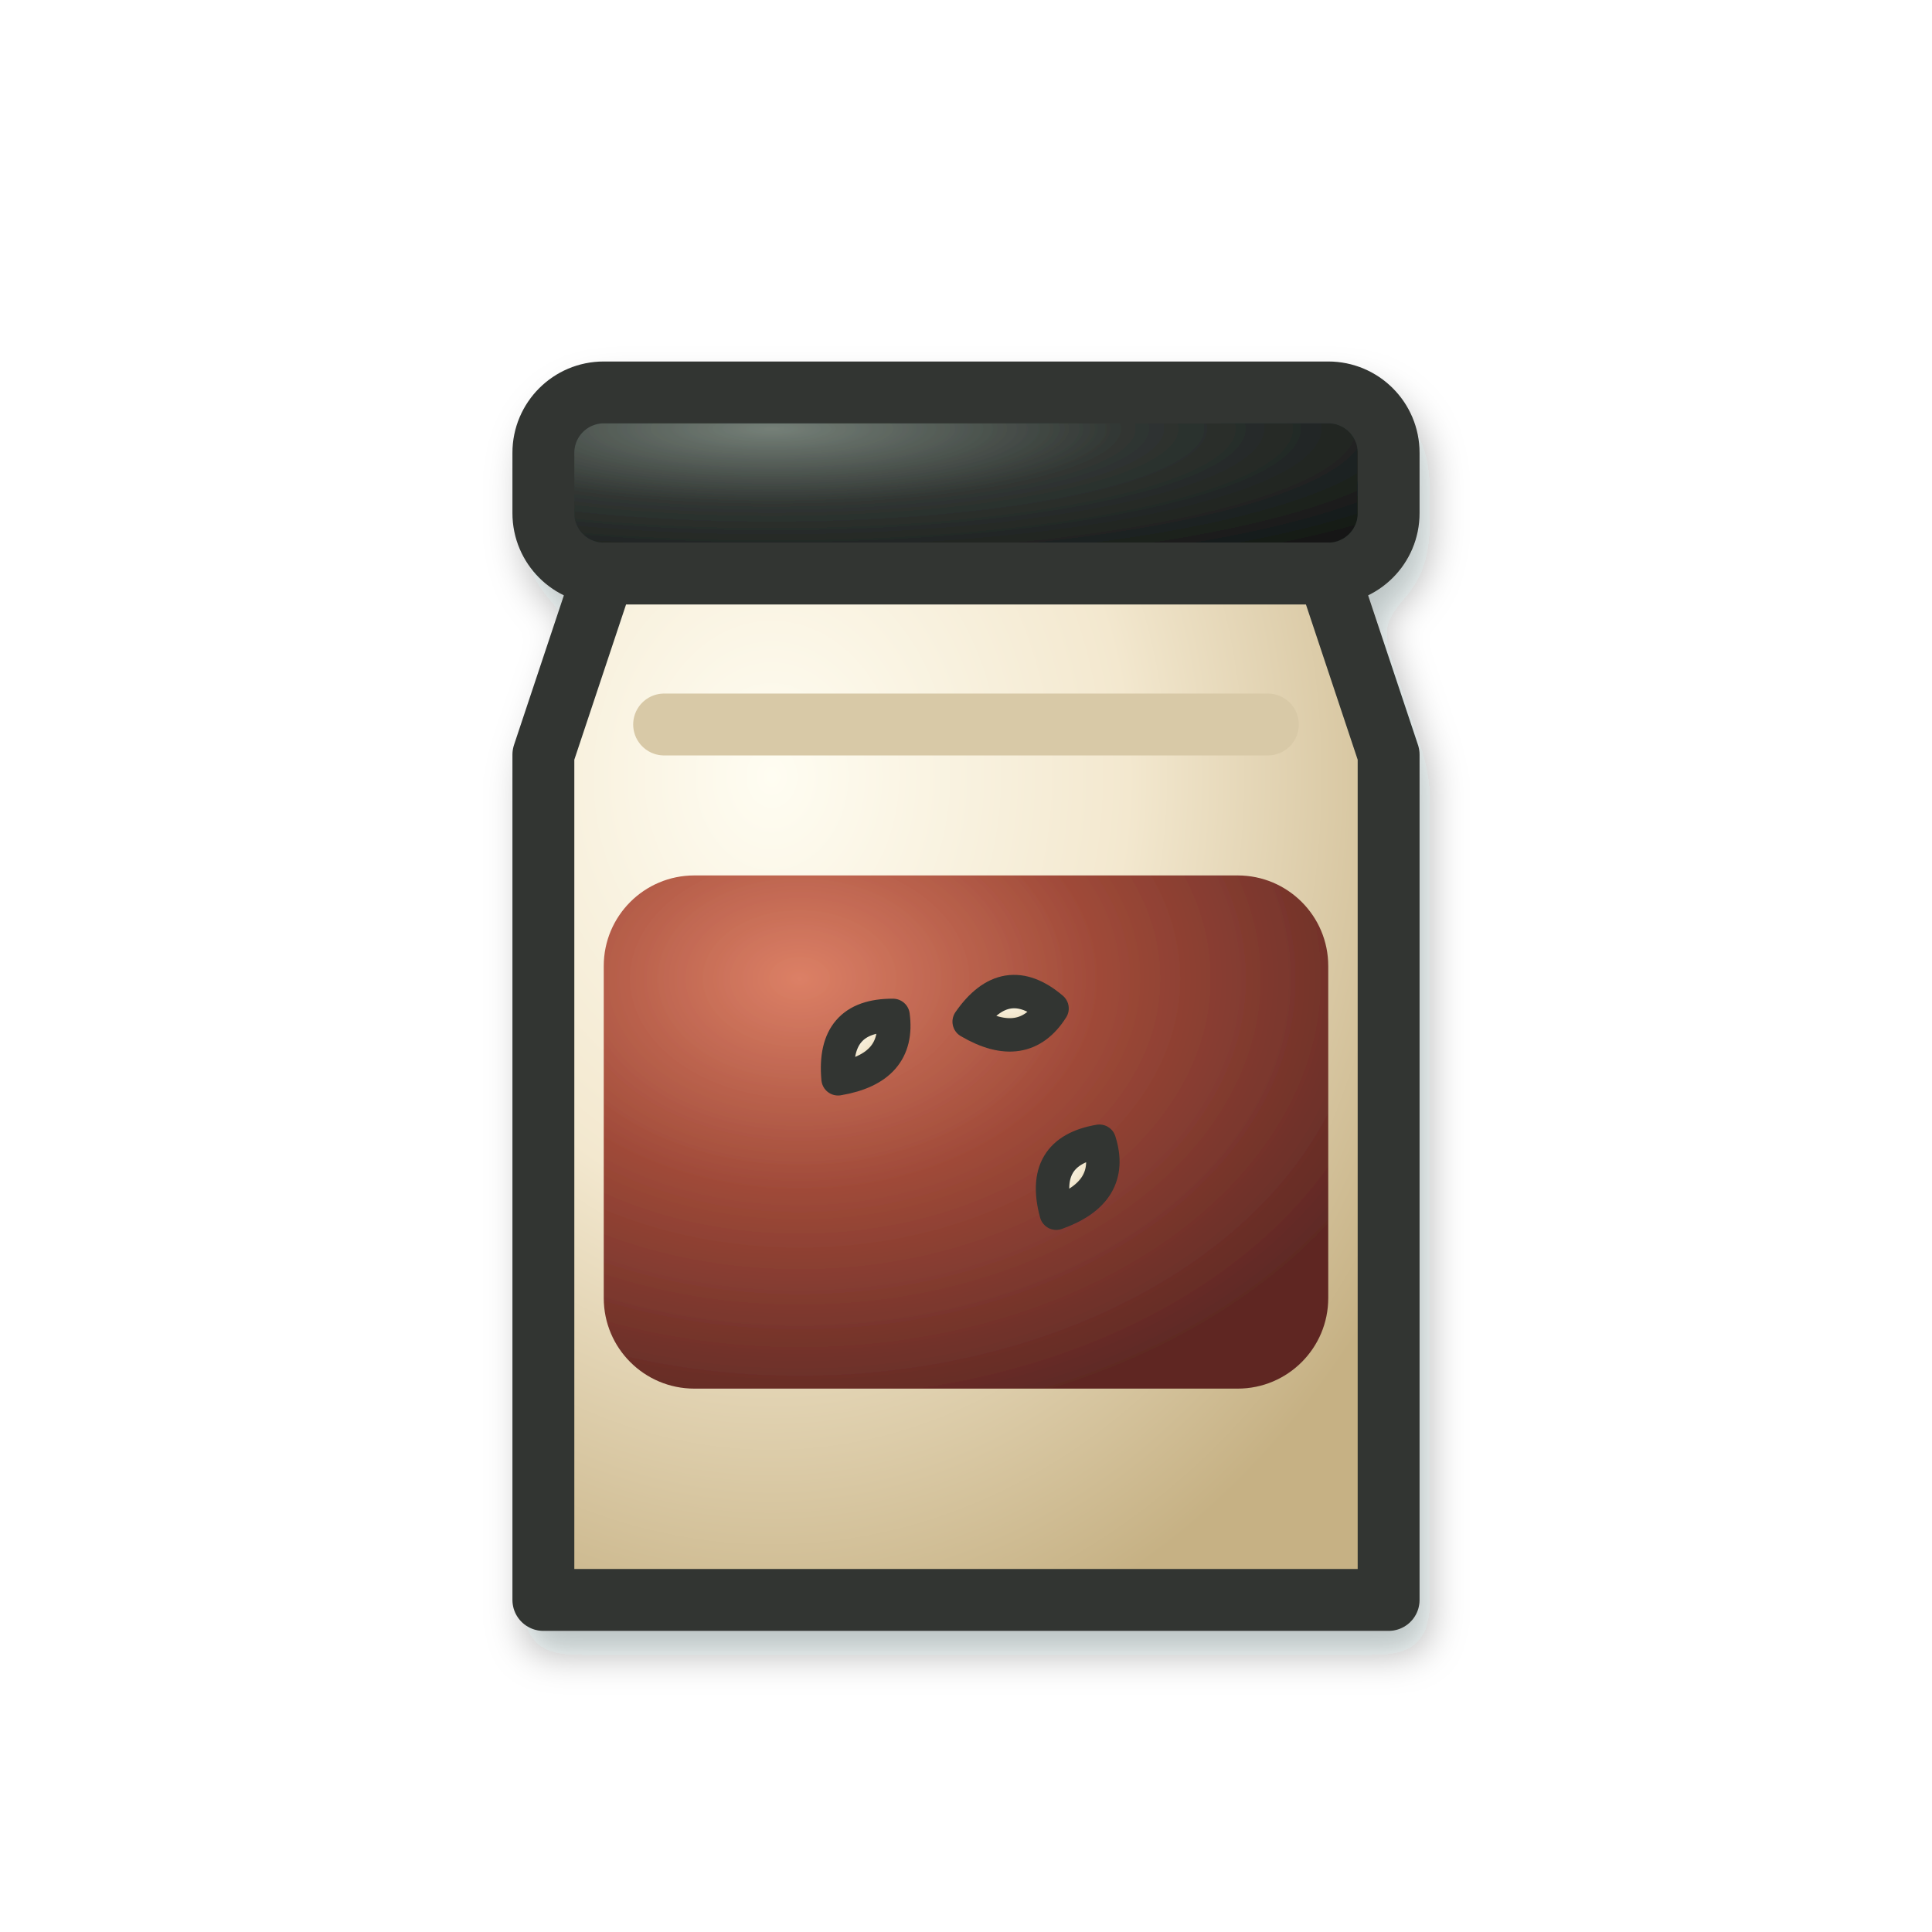
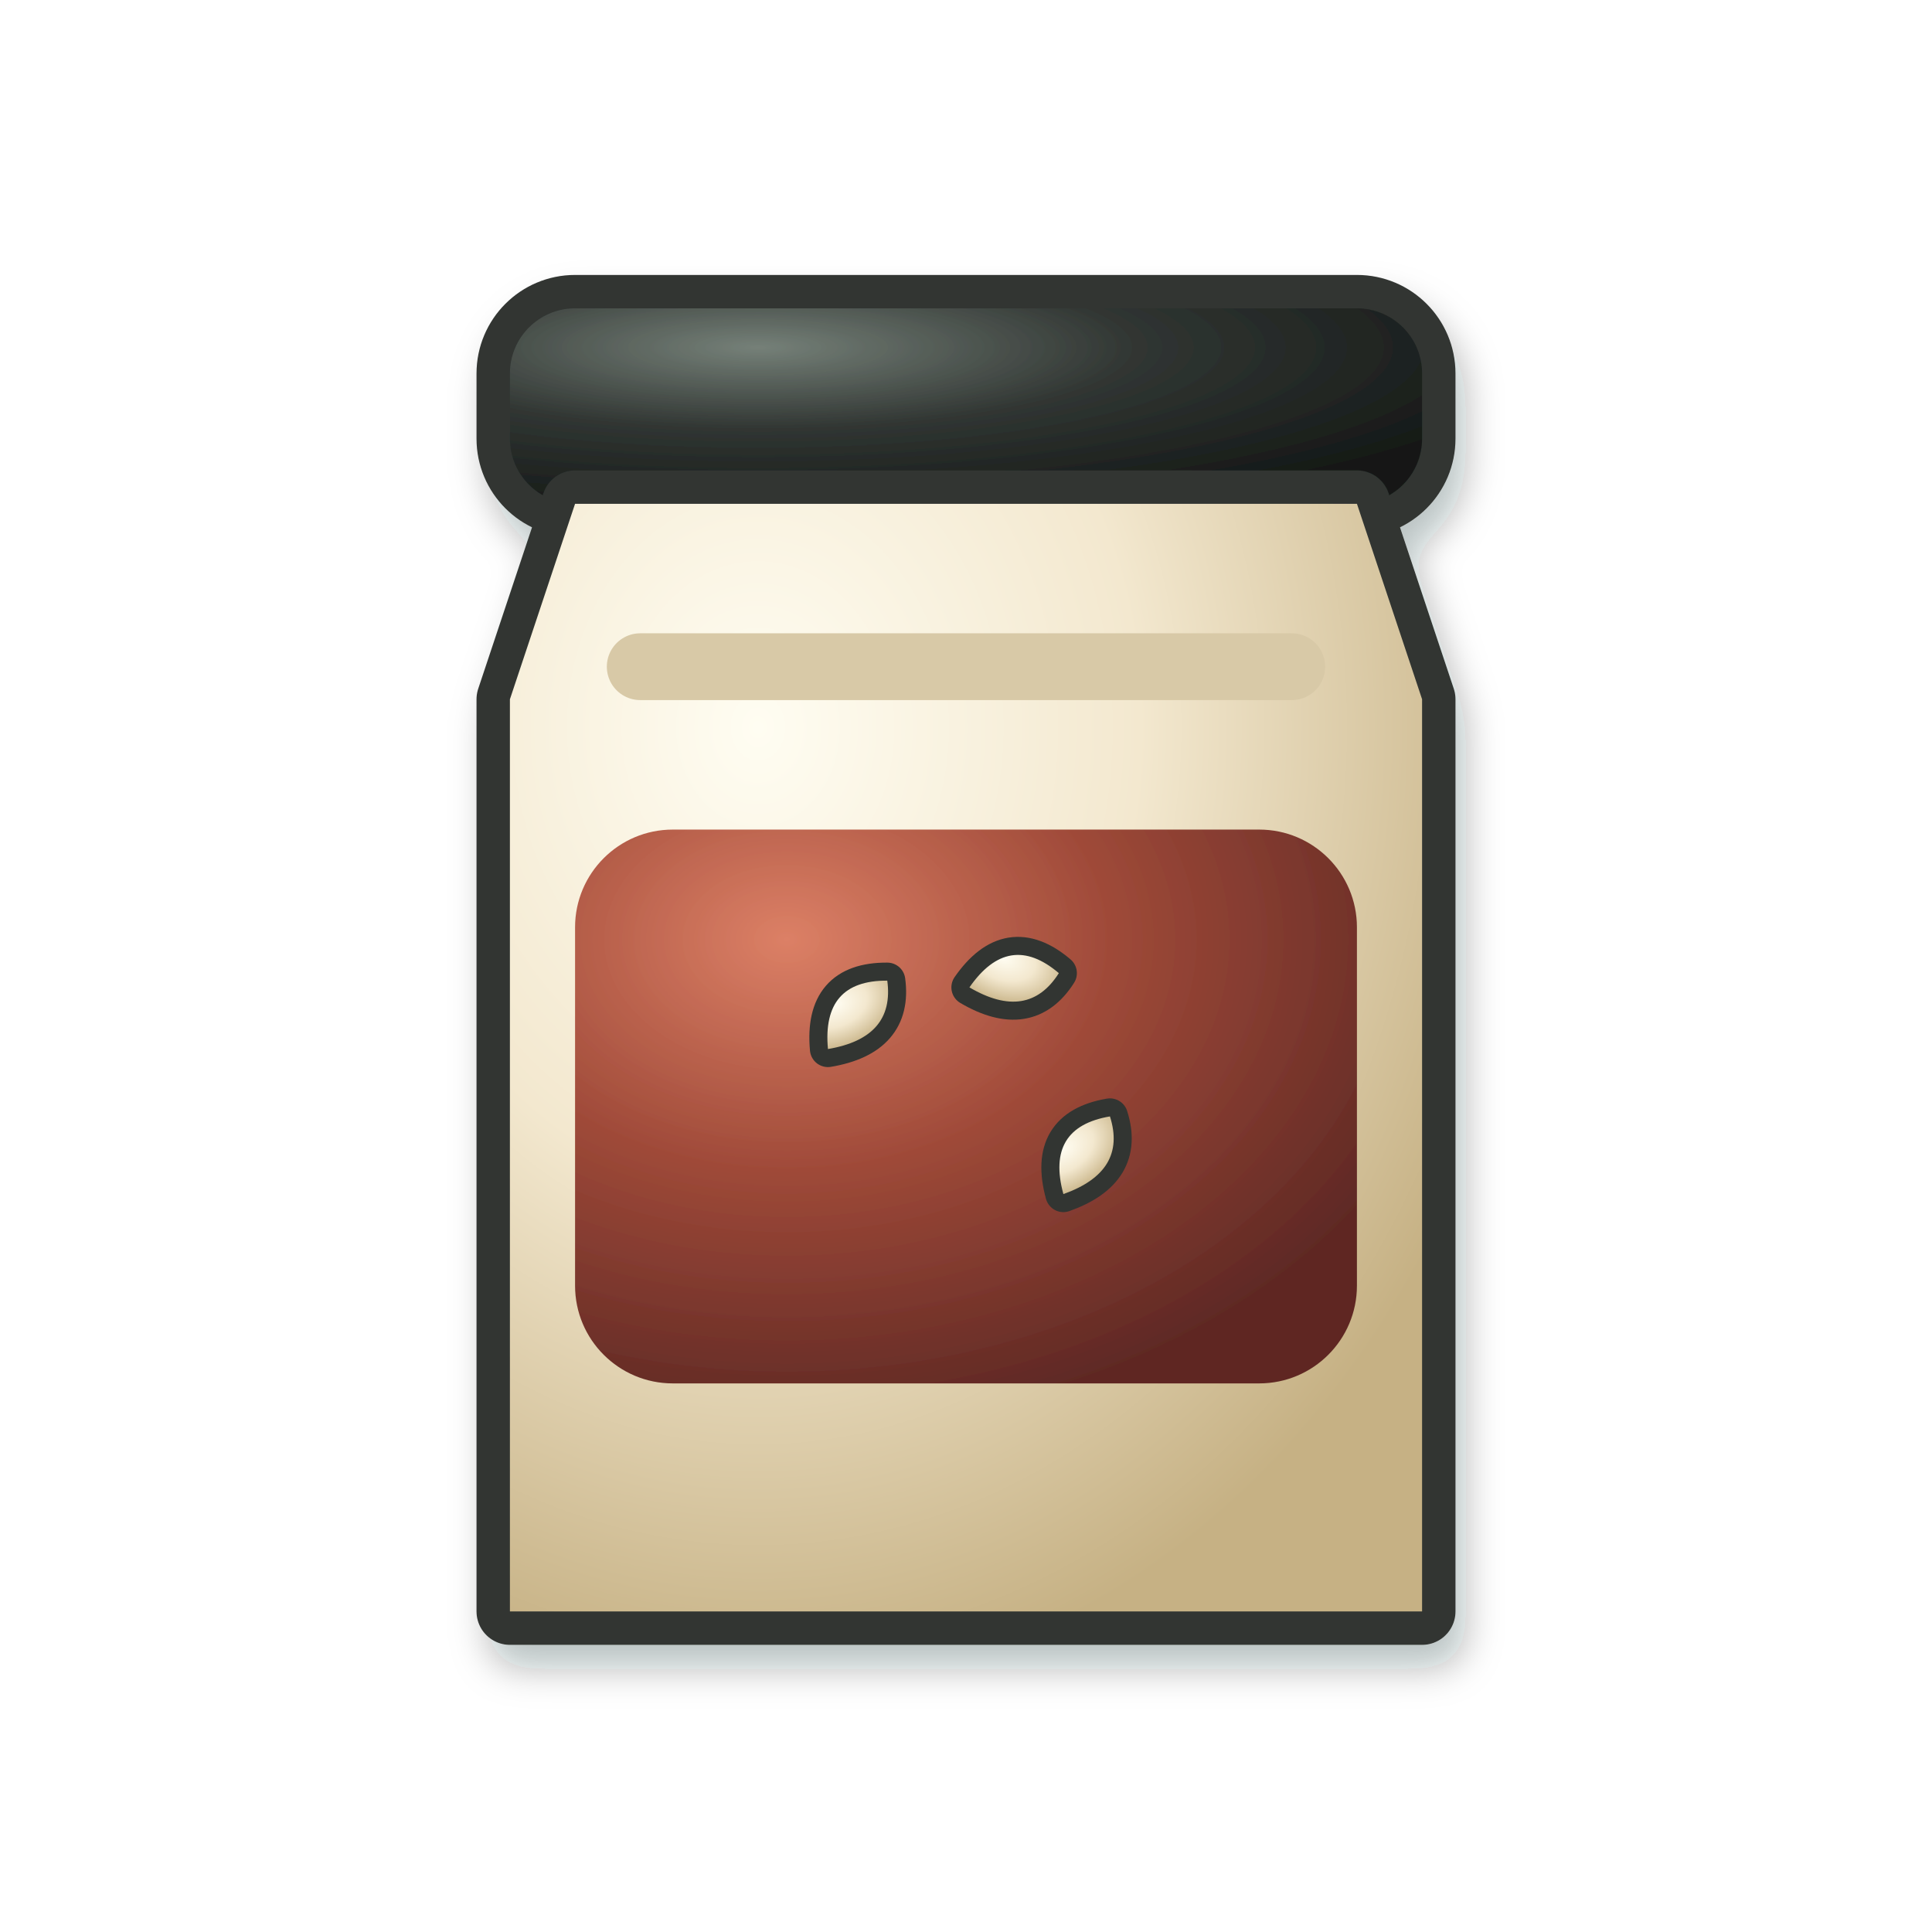
- <svg xmlns="http://www.w3.org/2000/svg" viewBox="0 0 64 64" width="64" height="64" role="img" aria-labelledby="t">
-   <style>.ink-s{stroke:#303532}.ink-f{fill:#303532}.paper-s{stroke:#F3E8CF}.paper-f{fill:#F3E8CF}@media(prefers-color-scheme:dark){.ink-s{stroke:#F3E8CF}.ink-f{fill:#F3E8CF}.paper-s{stroke:#303532}.paper-f{fill:#303532}}</style>
+ <svg xmlns="http://www.w3.org/2000/svg" viewBox="0 0 64 64" role="img" aria-labelledby="spice-pepperflakes-title" data-aisle="Spices &amp; Seasoning" data-render-style="dimensional">
  <defs>
-     <filter id="spice-pepperflakes-depth" x="-18%" y="-18%" width="136%" height="140%" color-interpolation-filters="sRGB">
-       <feDropShadow dx="0.35" dy="0.8" stdDeviation="0.6" flood-color="#111815" flood-opacity="0.27" />
-     </filter>
+     <radialGradient id="spice-pepperflakes-green" cx="27%" cy="20%" r="88%">
+       <stop offset="0" stop-color="#79A18A" />
+       <stop offset="0.48" stop-color="#244C3F" />
+       <stop offset="1" stop-color="#142F28" />
+     </radialGradient>
+     <radialGradient id="spice-pepperflakes-green2" cx="27%" cy="20%" r="88%">
+       <stop offset="0" stop-color="#BCD099" />
+       <stop offset="0.48" stop-color="#6F8B61" />
+       <stop offset="1" stop-color="#405538" />
+     </radialGradient>
+     <radialGradient id="spice-pepperflakes-clay" cx="27%" cy="20%" r="88%">
+       <stop offset="0" stop-color="#F1A176" />
+       <stop offset="0.48" stop-color="#C66B3D" />
+       <stop offset="1" stop-color="#813A26" />
+     </radialGradient>
+     <radialGradient id="spice-pepperflakes-clay2" cx="27%" cy="20%" r="88%">
+       <stop offset="0" stop-color="#F6C79F" />
+       <stop offset="0.48" stop-color="#DF9A68" />
+       <stop offset="1" stop-color="#A85C3B" />
+     </radialGradient>
    <radialGradient id="spice-pepperflakes-charcoal" cx="27%" cy="20%" r="88%">
      <stop offset="0" stop-color="#758078" />
      <stop offset="0.48" stop-color="#303532" />
      <stop offset="1" stop-color="#151917" />
    </radialGradient>
    <radialGradient id="spice-pepperflakes-cream" cx="27%" cy="20%" r="88%">
      <stop offset="0" stop-color="#FFFDF2" />
      <stop offset="0.48" stop-color="#F3E8CF" />
      <stop offset="1" stop-color="#C6B184" />
    </radialGradient>
+     <radialGradient id="spice-pepperflakes-cream2" cx="27%" cy="20%" r="88%">
+       <stop offset="0" stop-color="#F4E8CB" />
+       <stop offset="0.48" stop-color="#D8C9A7" />
+       <stop offset="1" stop-color="#A8956C" />
+     </radialGradient>
+     <radialGradient id="spice-pepperflakes-gold" cx="27%" cy="20%" r="88%">
+       <stop offset="0" stop-color="#F8D878" />
+       <stop offset="0.48" stop-color="#D8A94F" />
+       <stop offset="1" stop-color="#98651F" />
+     </radialGradient>
    <radialGradient id="spice-pepperflakes-red" cx="27%" cy="20%" r="88%">
      <stop offset="0" stop-color="#DC8066" />
      <stop offset="0.48" stop-color="#9E4938" />
      <stop offset="1" stop-color="#5E2824" />
    </radialGradient>
+     <filter id="spice-pepperflakes-depth" x="-18%" y="-18%" width="136%" height="140%" color-interpolation-filters="sRGB">
+       <feDropShadow dx="0.35" dy="0.8" stdDeviation="0.6" flood-color="#111815" flood-opacity="0.27" />
+     </filter>
  </defs>
-   <g class="ink-s" stroke-width="2.05" stroke-linecap="round" stroke-linejoin="round" filter="url(#spice-pepperflakes-depth)">
-     <rect x="18" y="13" width="28" height="6" rx="2" fill="url(#spice-pepperflakes-charcoal)" data-tone="charcoal" />
-     <path d="M20 19H44L46 25V53H18V25Z" fill="url(#spice-pepperflakes-cream)" data-tone="cream" />
-     <rect x="20" y="29" width="24" height="17" rx="3" fill="url(#spice-pepperflakes-red)" data-tone="red" stroke="none" />
-     <g transform="translate(0 6) scale(.54) translate(27 21)">
-       <path d="M23.8 33.4Q24.8 29.6 28.3 30.9Q27.6 34.1 23.8 33.4Z" fill="url(#spice-pepperflakes-cream)" data-tone="cream" transform="rotate(-20 26 32)" />
-       <path d="M32.8 31.4Q33.8 27.6 37.3 28.9Q36.6 32.1 32.8 31.4Z" fill="url(#spice-pepperflakes-cream)" data-tone="cream" transform="rotate(20 35 30)" />
-       <path d="M36.8 41.4Q37.8 37.6 41.3 38.9Q40.6 42.1 36.8 41.4Z" fill="url(#spice-pepperflakes-cream)" data-tone="cream" transform="rotate(-30 39 40)" />
+   <style>
+     .food-icon { color-scheme: light dark; }
+     @media (prefers-color-scheme: dark) {
+       .food-icon { stroke: #F3E8CF; }
+ 
+       .food-icon [data-tone="charcoal"] { fill: url(#spice-pepperflakes-cream); }
+       .food-icon [data-tone="cream"] { fill: url(#spice-pepperflakes-charcoal); }
+       .food-icon [fill="#303532"] { fill: #F3E8CF; }
+       .food-icon [fill="#F3E8CF"] { fill: #303532; }
+       .food-icon [stroke="#303532"] { stroke: #F3E8CF; }
+       .food-icon [stroke="#F3E8CF"] { stroke: #303532; }
+     }
+   </style>
+   <g class="food-icon" stroke="#303532" stroke-width="2.05" stroke-linecap="round" stroke-linejoin="round" paint-order="stroke fill" filter="url(#spice-pepperflakes-depth)">
+     <g class="optical-alignment" transform="translate(32 32) scale(1.07918) translate(-32 -33.1875)">
+       <rect x="18" y="13" width="28" height="6" rx="2" fill="url(#spice-pepperflakes-charcoal)" data-tone="charcoal" />
+       <path d="M20 19H44L46 25V53H18V25Z" fill="url(#spice-pepperflakes-cream)" data-tone="cream" />
+       <rect x="20" y="29" width="24" height="17" rx="3" fill="url(#spice-pepperflakes-red)" data-tone="red" stroke="none" />
+       <g transform="translate(0 6) scale(.54) translate(27 21)">
+         <path d="M23.8 33.4Q24.8 29.6 28.3 30.9Q27.6 34.1 23.8 33.4Z" fill="url(#spice-pepperflakes-cream)" data-tone="cream" transform="rotate(-20 26 32)" />
+         <path d="M32.8 31.4Q33.8 27.6 37.3 28.9Q36.6 32.1 32.8 31.4Z" fill="url(#spice-pepperflakes-cream)" data-tone="cream" transform="rotate(20 35 30)" />
+         <path d="M36.8 41.4Q37.8 37.6 41.3 38.9Q40.6 42.1 36.8 41.4Z" fill="url(#spice-pepperflakes-cream)" data-tone="cream" transform="rotate(-30 39 40)" />
+       </g>
+       <path d="M22 24L42 24" fill="none" stroke="#D8C9A7" />
    </g>
-     <path d="M22 24L42 24" fill="none" stroke="#D8C9A7" />
  </g>
</svg>
